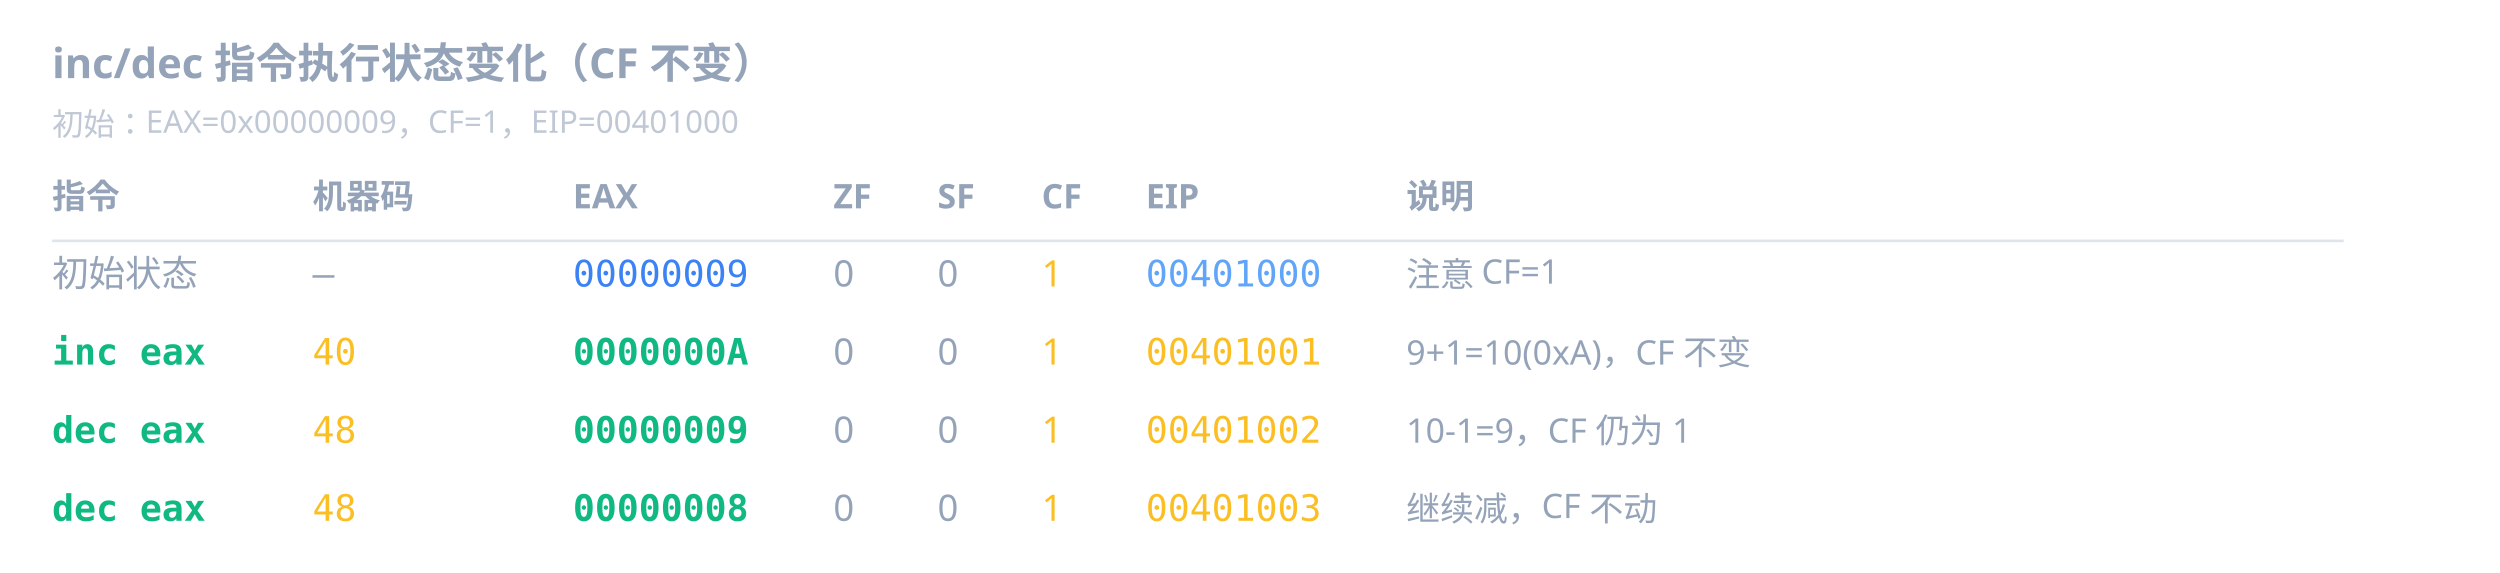
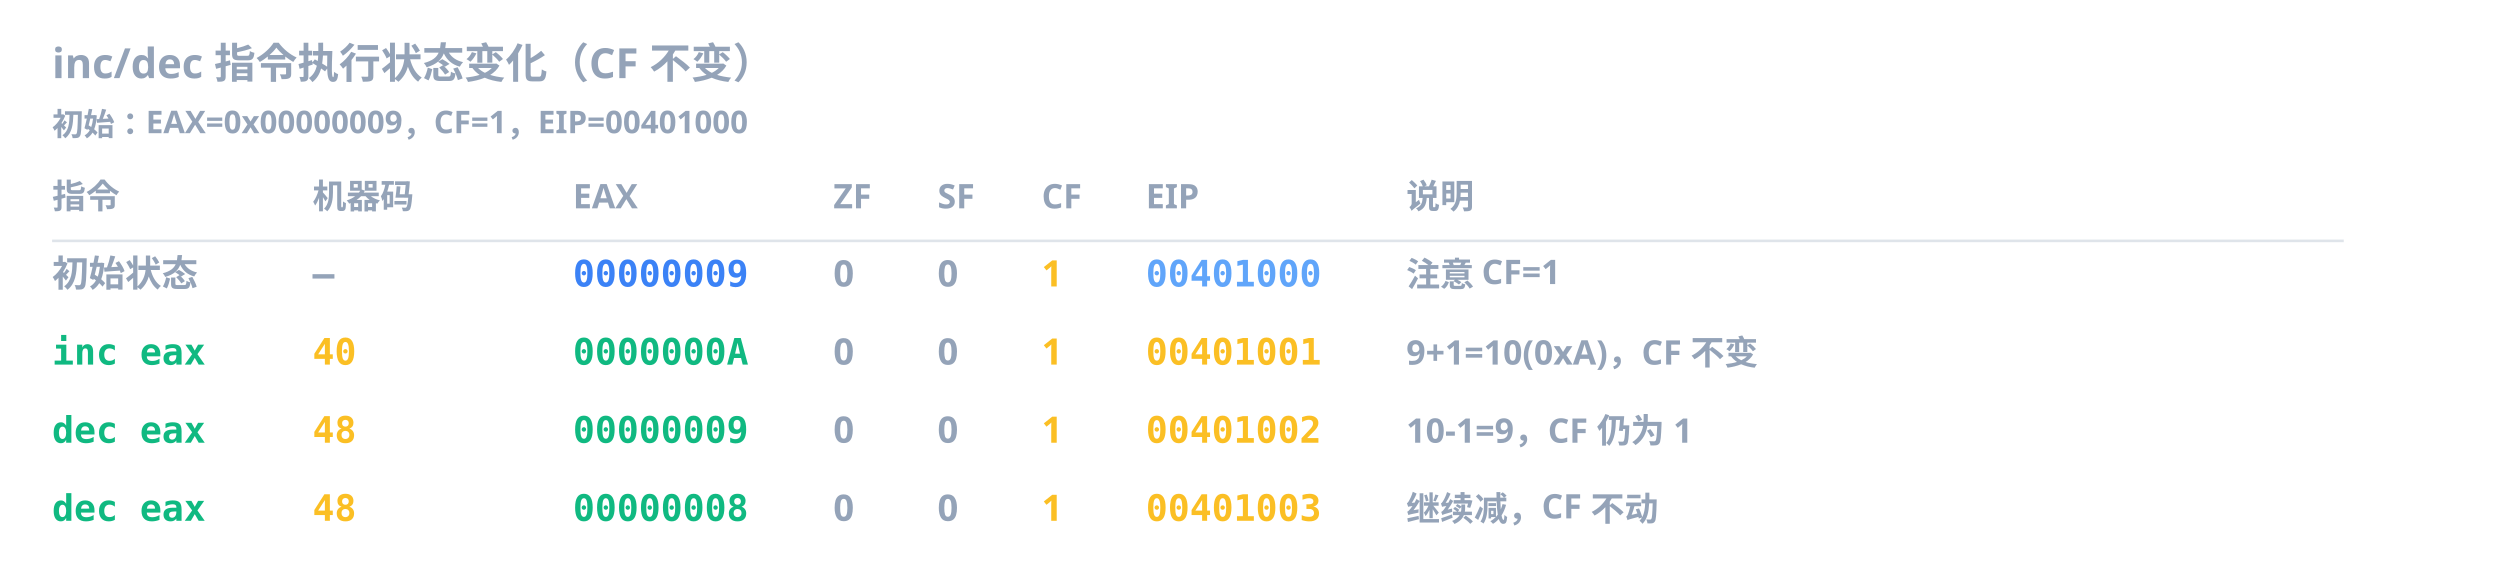
<svg xmlns="http://www.w3.org/2000/svg" viewBox="0 0 960 220" width="100%" height="100%" font-family="'Noto Sans SC','Microsoft YaHei','PingFang SC','Hiragino Sans GB',sans-serif" font-size="14">
  <text x="20" y="30" font-size="16" font-weight="bold" fill="#94a3b8">inc/dec 指令执行状态变化（CF 不变）</text>
-   <text x="20" y="52" font-size="12" fill="#94a3b8" opacity="0.6">初始：EAX=0x00000009，CF=1，EIP=00401000</text>
+   <text x="20" y="52" font-size="12" fill="#94a3b8" font-weight="bold">初始：EAX=0x00000009，CF=1，EIP=00401000</text>
  <g transform="translate(20, 80)">
    <text x="0" y="0" font-size="13" fill="#94a3b8" font-weight="bold">指令</text>
    <text x="100" y="0" font-size="13" fill="#94a3b8" font-weight="bold">机器码</text>
    <text x="200" y="0" font-size="13" fill="#94a3b8" font-weight="bold">EAX</text>
    <text x="300" y="0" font-size="13" fill="#94a3b8" font-weight="bold">ZF</text>
    <text x="340" y="0" font-size="13" fill="#94a3b8" font-weight="bold">SF</text>
    <text x="380" y="0" font-size="13" fill="#94a3b8" font-weight="bold">CF</text>
    <text x="420" y="0" font-size="13" fill="#94a3b8" font-weight="bold">EIP</text>
    <text x="520" y="0" font-size="13" fill="#94a3b8" font-weight="bold">说明</text>
    <rect x="0" y="12" width="880" height="1" fill="#94a3b8" fill-opacity="0.3" />
  </g>
  <g transform="translate(20, 110)">
-     <text x="0" y="0" font-family="monospace" font-size="14" fill="#94a3b8">初始状态</text>
-     <text x="100" y="0" font-family="monospace" font-size="14" fill="#94a3b8">—</text>
-     <text x="200" y="0" font-family="monospace" font-size="14" fill="#3b82f6">00000009</text>
-     <text x="300" y="0" font-size="14" fill="#94a3b8">0</text>
-     <text x="340" y="0" font-size="14" fill="#94a3b8">0</text>
-     <text x="380" y="0" font-size="14" fill="#fbbf24">1</text>
-     <text x="420" y="0" font-family="monospace" font-size="14" fill="#60a5fa">00401000</text>
-     <text x="520" y="0" font-size="13" fill="#94a3b8">注意 CF=1</text>
+     <text x="0" y="0" font-family="monospace" font-size="14" fill="#94a3b8" font-weight="bold">初始状态</text>
+     <text x="100" y="0" font-family="monospace" font-size="14" fill="#94a3b8" font-weight="bold">—</text>
+     <text x="200" y="0" font-family="monospace" font-size="14" fill="#3b82f6" font-weight="bold">00000009</text>
+     <text x="300" y="0" font-size="14" fill="#94a3b8" font-weight="bold">0</text>
+     <text x="340" y="0" font-size="14" fill="#94a3b8" font-weight="bold">0</text>
+     <text x="380" y="0" font-size="14" fill="#fbbf24" font-weight="bold">1</text>
+     <text x="420" y="0" font-family="monospace" font-size="14" fill="#60a5fa" font-weight="bold">00401000</text>
+     <text x="520" y="0" font-size="13" fill="#94a3b8" font-weight="bold">注意 CF=1</text>
  </g>
  <g transform="translate(20, 140)">
    <text x="0" y="0" font-family="monospace" font-size="14" font-weight="bold" fill="#10b981">inc eax</text>
-     <text x="100" y="0" font-family="monospace" font-size="14" fill="#fbbf24">40</text>
+     <text x="100" y="0" font-family="monospace" font-size="14" fill="#fbbf24" font-weight="bold">40</text>
    <text x="200" y="0" font-family="monospace" font-size="14" font-weight="bold" fill="#10b981">0000000A</text>
-     <text x="300" y="0" font-size="14" fill="#94a3b8">0</text>
-     <text x="340" y="0" font-size="14" fill="#94a3b8">0</text>
-     <text x="380" y="0" font-size="14" fill="#fbbf24">1</text>
-     <text x="420" y="0" font-family="monospace" font-size="14" fill="#fbbf24">00401001</text>
-     <text x="520" y="0" font-size="13" fill="#94a3b8">9+1=10(0xA)，CF 不变</text>
+     <text x="300" y="0" font-size="14" fill="#94a3b8" font-weight="bold">0</text>
+     <text x="340" y="0" font-size="14" fill="#94a3b8" font-weight="bold">0</text>
+     <text x="380" y="0" font-size="14" fill="#fbbf24" font-weight="bold">1</text>
+     <text x="420" y="0" font-family="monospace" font-size="14" fill="#fbbf24" font-weight="bold">00401001</text>
+     <text x="520" y="0" font-size="13" fill="#94a3b8" font-weight="bold">9+1=10(0xA)，CF 不变</text>
  </g>
  <g transform="translate(20, 170)">
    <text x="0" y="0" font-family="monospace" font-size="14" font-weight="bold" fill="#10b981">dec eax</text>
-     <text x="100" y="0" font-family="monospace" font-size="14" fill="#fbbf24">48</text>
+     <text x="100" y="0" font-family="monospace" font-size="14" fill="#fbbf24" font-weight="bold">48</text>
    <text x="200" y="0" font-family="monospace" font-size="14" font-weight="bold" fill="#10b981">00000009</text>
-     <text x="300" y="0" font-size="14" fill="#94a3b8">0</text>
-     <text x="340" y="0" font-size="14" fill="#94a3b8">0</text>
-     <text x="380" y="0" font-size="14" fill="#fbbf24">1</text>
-     <text x="420" y="0" font-family="monospace" font-size="14" fill="#fbbf24">00401002</text>
-     <text x="520" y="0" font-size="13" fill="#94a3b8">10-1=9，CF 仍为 1</text>
+     <text x="300" y="0" font-size="14" fill="#94a3b8" font-weight="bold">0</text>
+     <text x="340" y="0" font-size="14" fill="#94a3b8" font-weight="bold">0</text>
+     <text x="380" y="0" font-size="14" fill="#fbbf24" font-weight="bold">1</text>
+     <text x="420" y="0" font-family="monospace" font-size="14" fill="#fbbf24" font-weight="bold">00401002</text>
+     <text x="520" y="0" font-size="13" fill="#94a3b8" font-weight="bold">10-1=9，CF 仍为 1</text>
  </g>
  <g transform="translate(20, 200)">
    <text x="0" y="0" font-family="monospace" font-size="14" font-weight="bold" fill="#10b981">dec eax</text>
-     <text x="100" y="0" font-family="monospace" font-size="14" fill="#fbbf24">48</text>
+     <text x="100" y="0" font-family="monospace" font-size="14" fill="#fbbf24" font-weight="bold">48</text>
    <text x="200" y="0" font-family="monospace" font-size="14" font-weight="bold" fill="#10b981">00000008</text>
-     <text x="300" y="0" font-size="14" fill="#94a3b8">0</text>
-     <text x="340" y="0" font-size="14" fill="#94a3b8">0</text>
-     <text x="380" y="0" font-size="14" fill="#fbbf24">1</text>
-     <text x="420" y="0" font-family="monospace" font-size="14" fill="#fbbf24">00401003</text>
-     <text x="520" y="0" font-size="13" fill="#94a3b8">继续减，CF 不动</text>
+     <text x="300" y="0" font-size="14" fill="#94a3b8" font-weight="bold">0</text>
+     <text x="340" y="0" font-size="14" fill="#94a3b8" font-weight="bold">0</text>
+     <text x="380" y="0" font-size="14" fill="#fbbf24" font-weight="bold">1</text>
+     <text x="420" y="0" font-family="monospace" font-size="14" fill="#fbbf24" font-weight="bold">00401003</text>
+     <text x="520" y="0" font-size="13" fill="#94a3b8" font-weight="bold">继续减，CF 不动</text>
  </g>
</svg>
